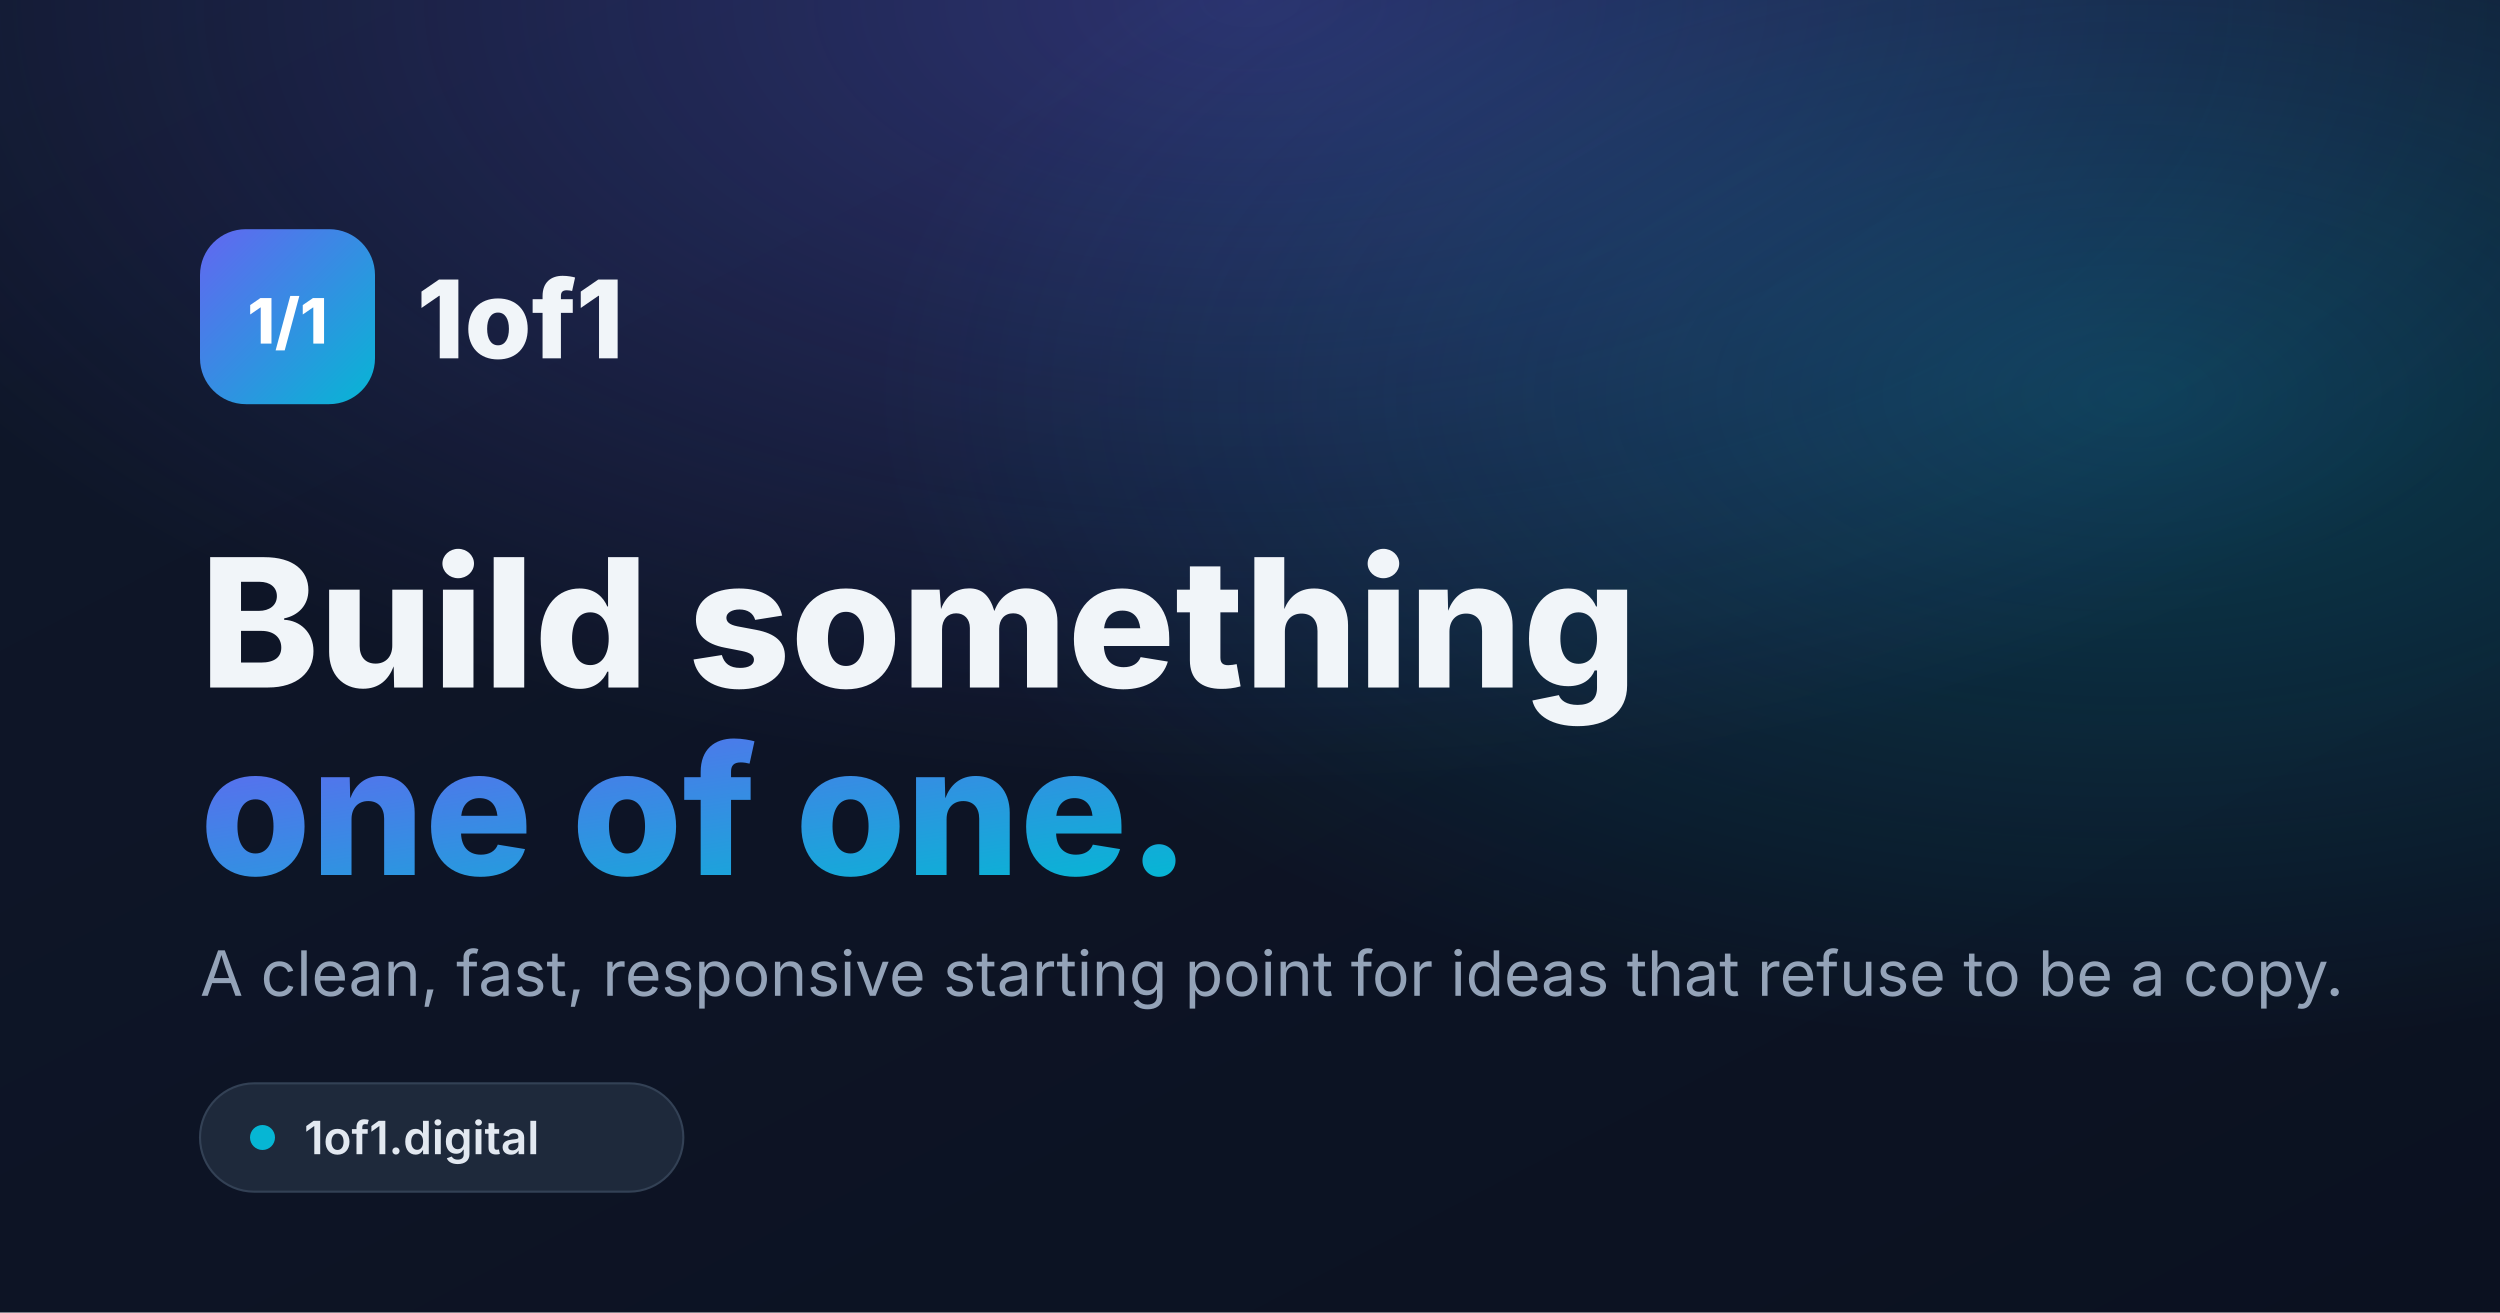
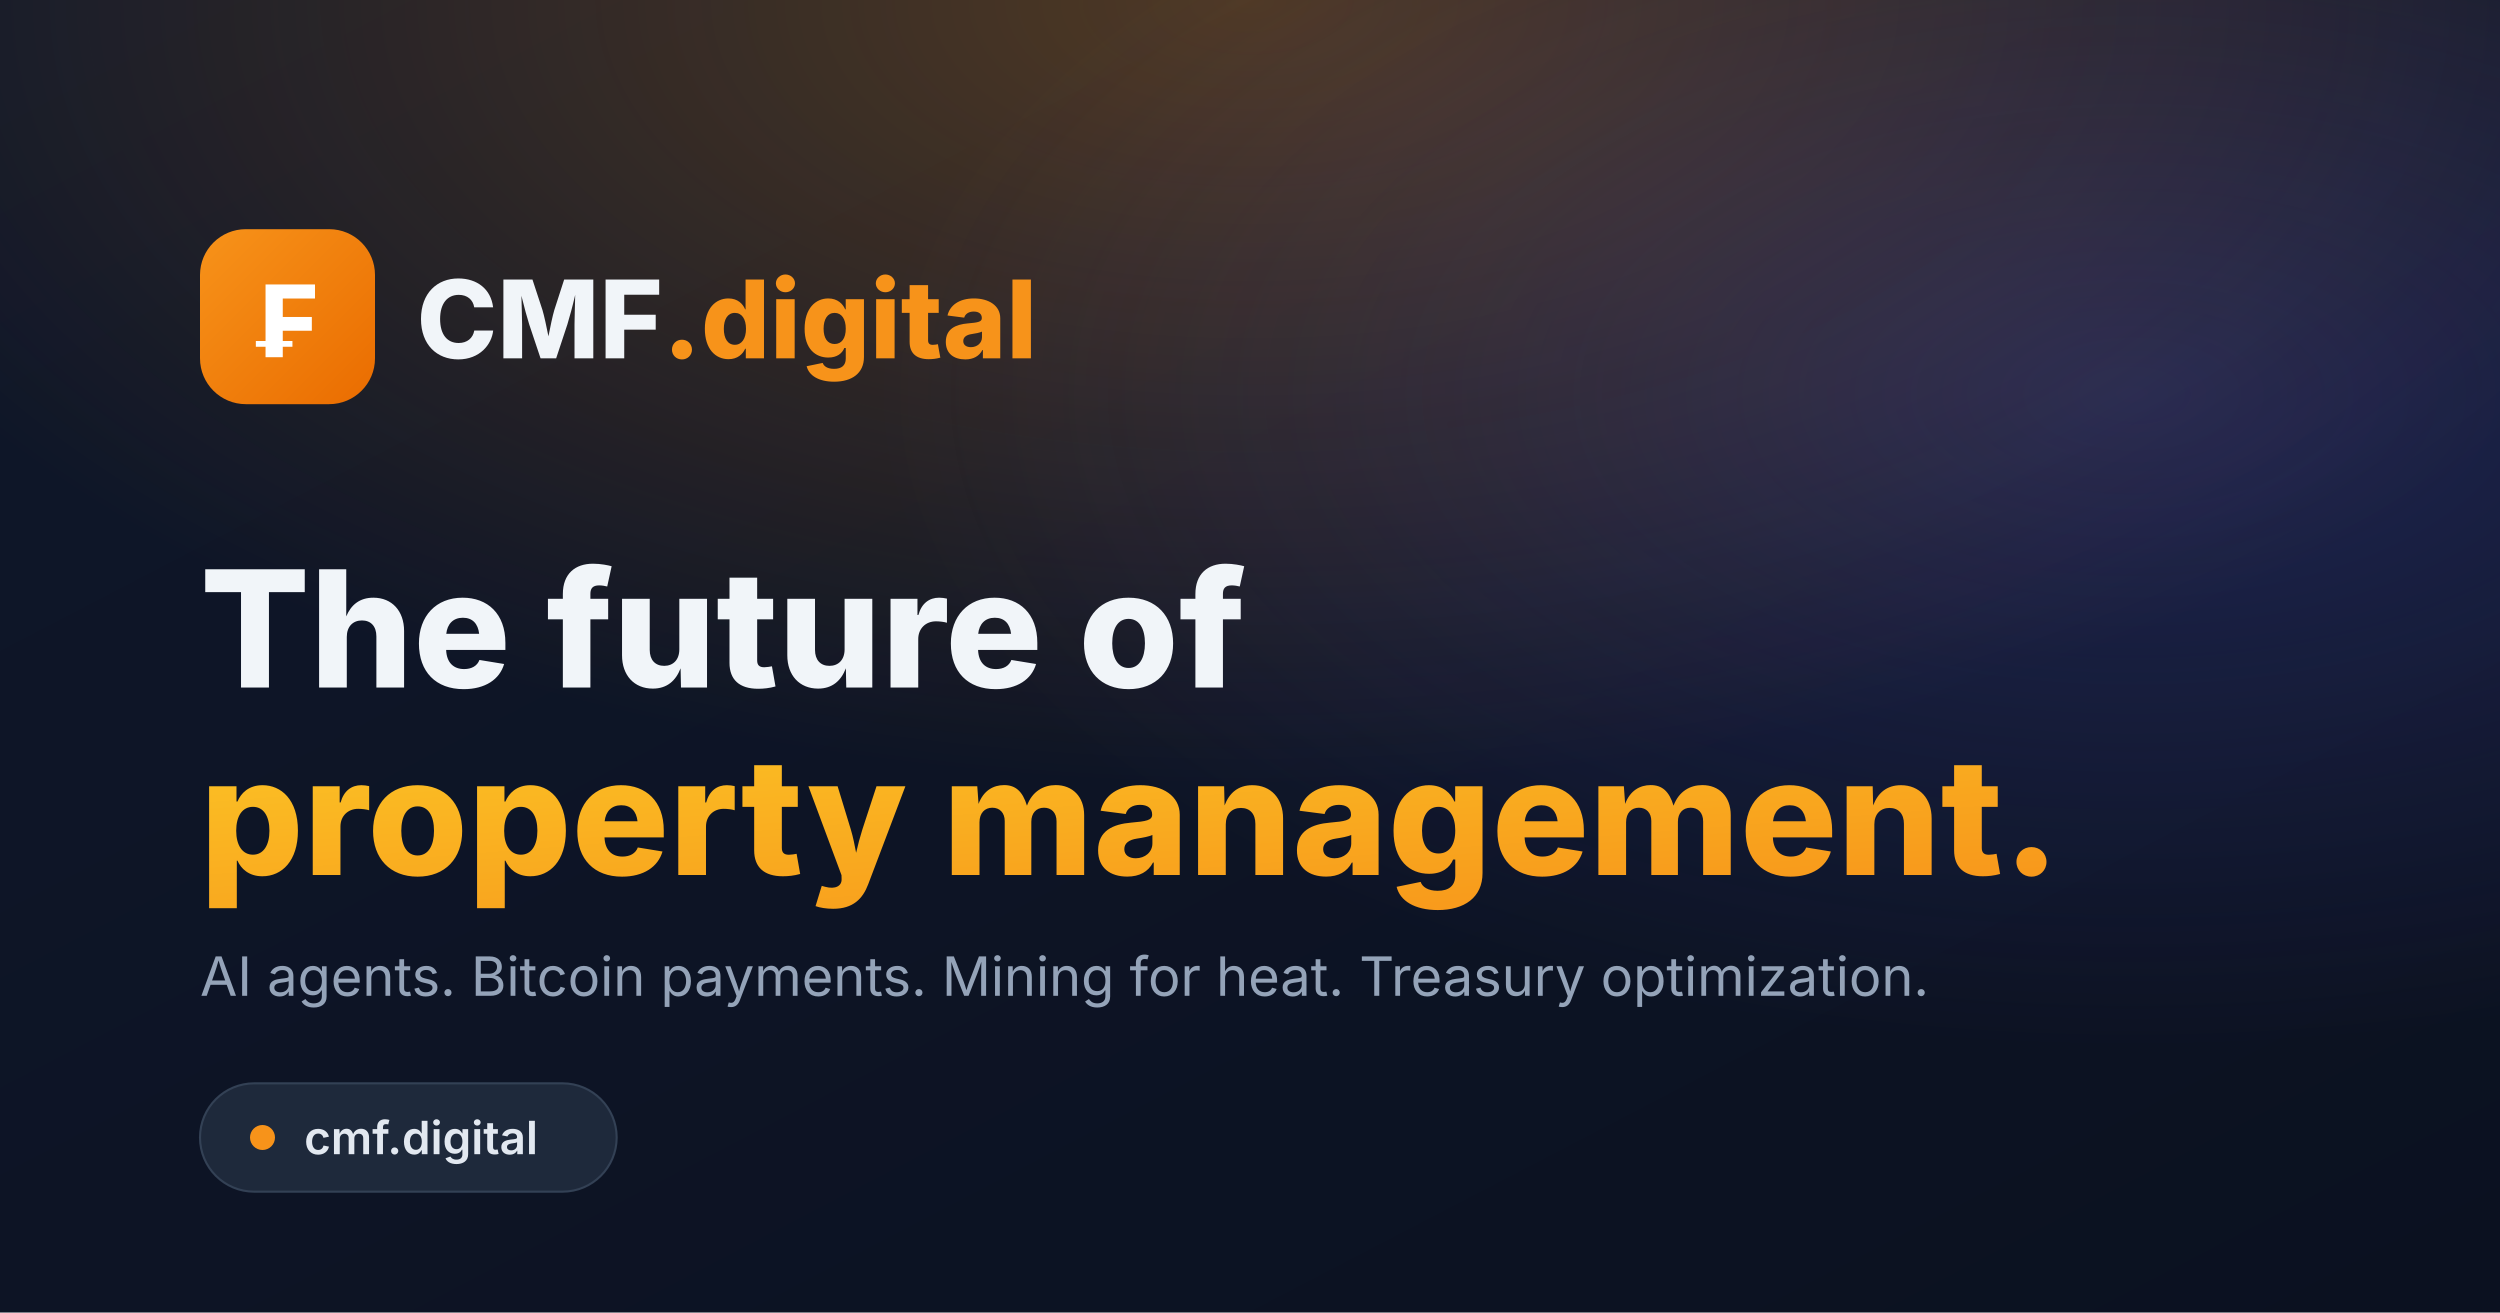
<svg xmlns="http://www.w3.org/2000/svg" viewBox="0 0 1200 630" width="1200" height="630">
  <defs>
    <linearGradient id="bg" x1="0" y1="0" x2="1" y2="1">
      <stop offset="0%" stop-color="#0f172a" />
      <stop offset="100%" stop-color="#0b1120" />
    </linearGradient>
    <linearGradient id="brand" x1="0" y1="0" x2="1" y2="1">
-       <stop offset="0%" stop-color="#6366f1" />
-       <stop offset="100%" stop-color="#06b6d4" />
+       <stop offset="0%" stop-color="#f7931a" />
+       <stop offset="100%" stop-color="#ea6c00" />
+     </linearGradient>
+     <linearGradient id="accent" x1="0" y1="0" x2="1" y2="1">
+       <stop offset="0%" stop-color="#fbbf24" />
+       <stop offset="100%" stop-color="#f7931a" />
    </linearGradient>
    <radialGradient id="glow1" cx="50%" cy="0%" r="60%">
-       <stop offset="0%" stop-color="#6366f1" stop-opacity="0.35" />
-       <stop offset="100%" stop-color="#6366f1" stop-opacity="0" />
+       <stop offset="0%" stop-color="#f7931a" stop-opacity="0.28" />
+       <stop offset="100%" stop-color="#f7931a" stop-opacity="0" />
    </radialGradient>
    <radialGradient id="glow2" cx="85%" cy="30%" r="50%">
-       <stop offset="0%" stop-color="#06b6d4" stop-opacity="0.25" />
-       <stop offset="100%" stop-color="#06b6d4" stop-opacity="0" />
+       <stop offset="0%" stop-color="#6366f1" stop-opacity="0.22" />
+       <stop offset="100%" stop-color="#6366f1" stop-opacity="0" />
    </radialGradient>
  </defs>
  <rect width="1200" height="630" fill="url(#bg)" />
  <rect width="1200" height="630" fill="url(#glow1)" />
  <rect width="1200" height="630" fill="url(#glow2)" />
  <g transform="translate(96 110)">
    <rect width="84" height="84" rx="22" fill="url(#brand)" />
-     <text x="42" y="44" text-anchor="middle" dominant-baseline="central" font-family="Inter, system-ui, sans-serif" font-size="30" font-weight="800" fill="#ffffff">1/1</text>
+     <text x="42" y="44" text-anchor="middle" dominant-baseline="central" font-family="system-ui, -apple-system, sans-serif" font-size="48" font-weight="800" fill="#ffffff">₣</text>
  </g>
-   <text x="200" y="172" font-family="Inter, system-ui, sans-serif" font-size="52" font-weight="800" fill="#f1f5f9">1of1</text>
-   <text x="96" y="330" font-family="Inter, system-ui, sans-serif" font-size="86" font-weight="800" fill="#f1f5f9">Build something</text>
-   <text x="96" y="420" font-family="Inter, system-ui, sans-serif" font-size="86" font-weight="800" fill="url(#brand)">one of one.</text>
-   <text x="96" y="478" font-family="Inter, system-ui, sans-serif" font-size="30" font-weight="400" fill="#94a3b8">A clean, fast, responsive starting point for ideas that refuse to be a copy.</text>
+   <text x="200" y="172" font-family="Inter, system-ui, sans-serif" font-size="52" font-weight="800" fill="#f1f5f9">CMF<tspan fill="#f7931a">.digital</tspan>
+   </text>
+   <text x="96" y="330" font-family="Inter, system-ui, sans-serif" font-size="78" font-weight="800" fill="#f1f5f9">The future of</text>
+   <text x="96" y="420" font-family="Inter, system-ui, sans-serif" font-size="78" font-weight="800" fill="url(#accent)">property management.</text>
+   <text x="96" y="478" font-family="Inter, system-ui, sans-serif" font-size="26" font-weight="400" fill="#94a3b8">AI agents. Bitcoin payments. Mining for heat. Treasury optimization.</text>
  <g transform="translate(96 520)">
-     <rect width="232" height="52" rx="26" fill="#1e293b" stroke="#334155" stroke-width="1" />
-     <circle cx="30" cy="26" r="6" fill="#06b6d4" />
-     <text x="50" y="34" font-family="Inter, system-ui, sans-serif" font-size="22" font-weight="600" fill="#e2e8f0">1of1.digital</text>
+     <rect width="200" height="52" rx="26" fill="#1e293b" stroke="#334155" stroke-width="1" />
+     <circle cx="30" cy="26" r="6" fill="#f7931a" />
+     <text x="50" y="34" font-family="Inter, system-ui, sans-serif" font-size="22" font-weight="600" fill="#e2e8f0">cmf.digital</text>
  </g>
</svg>
